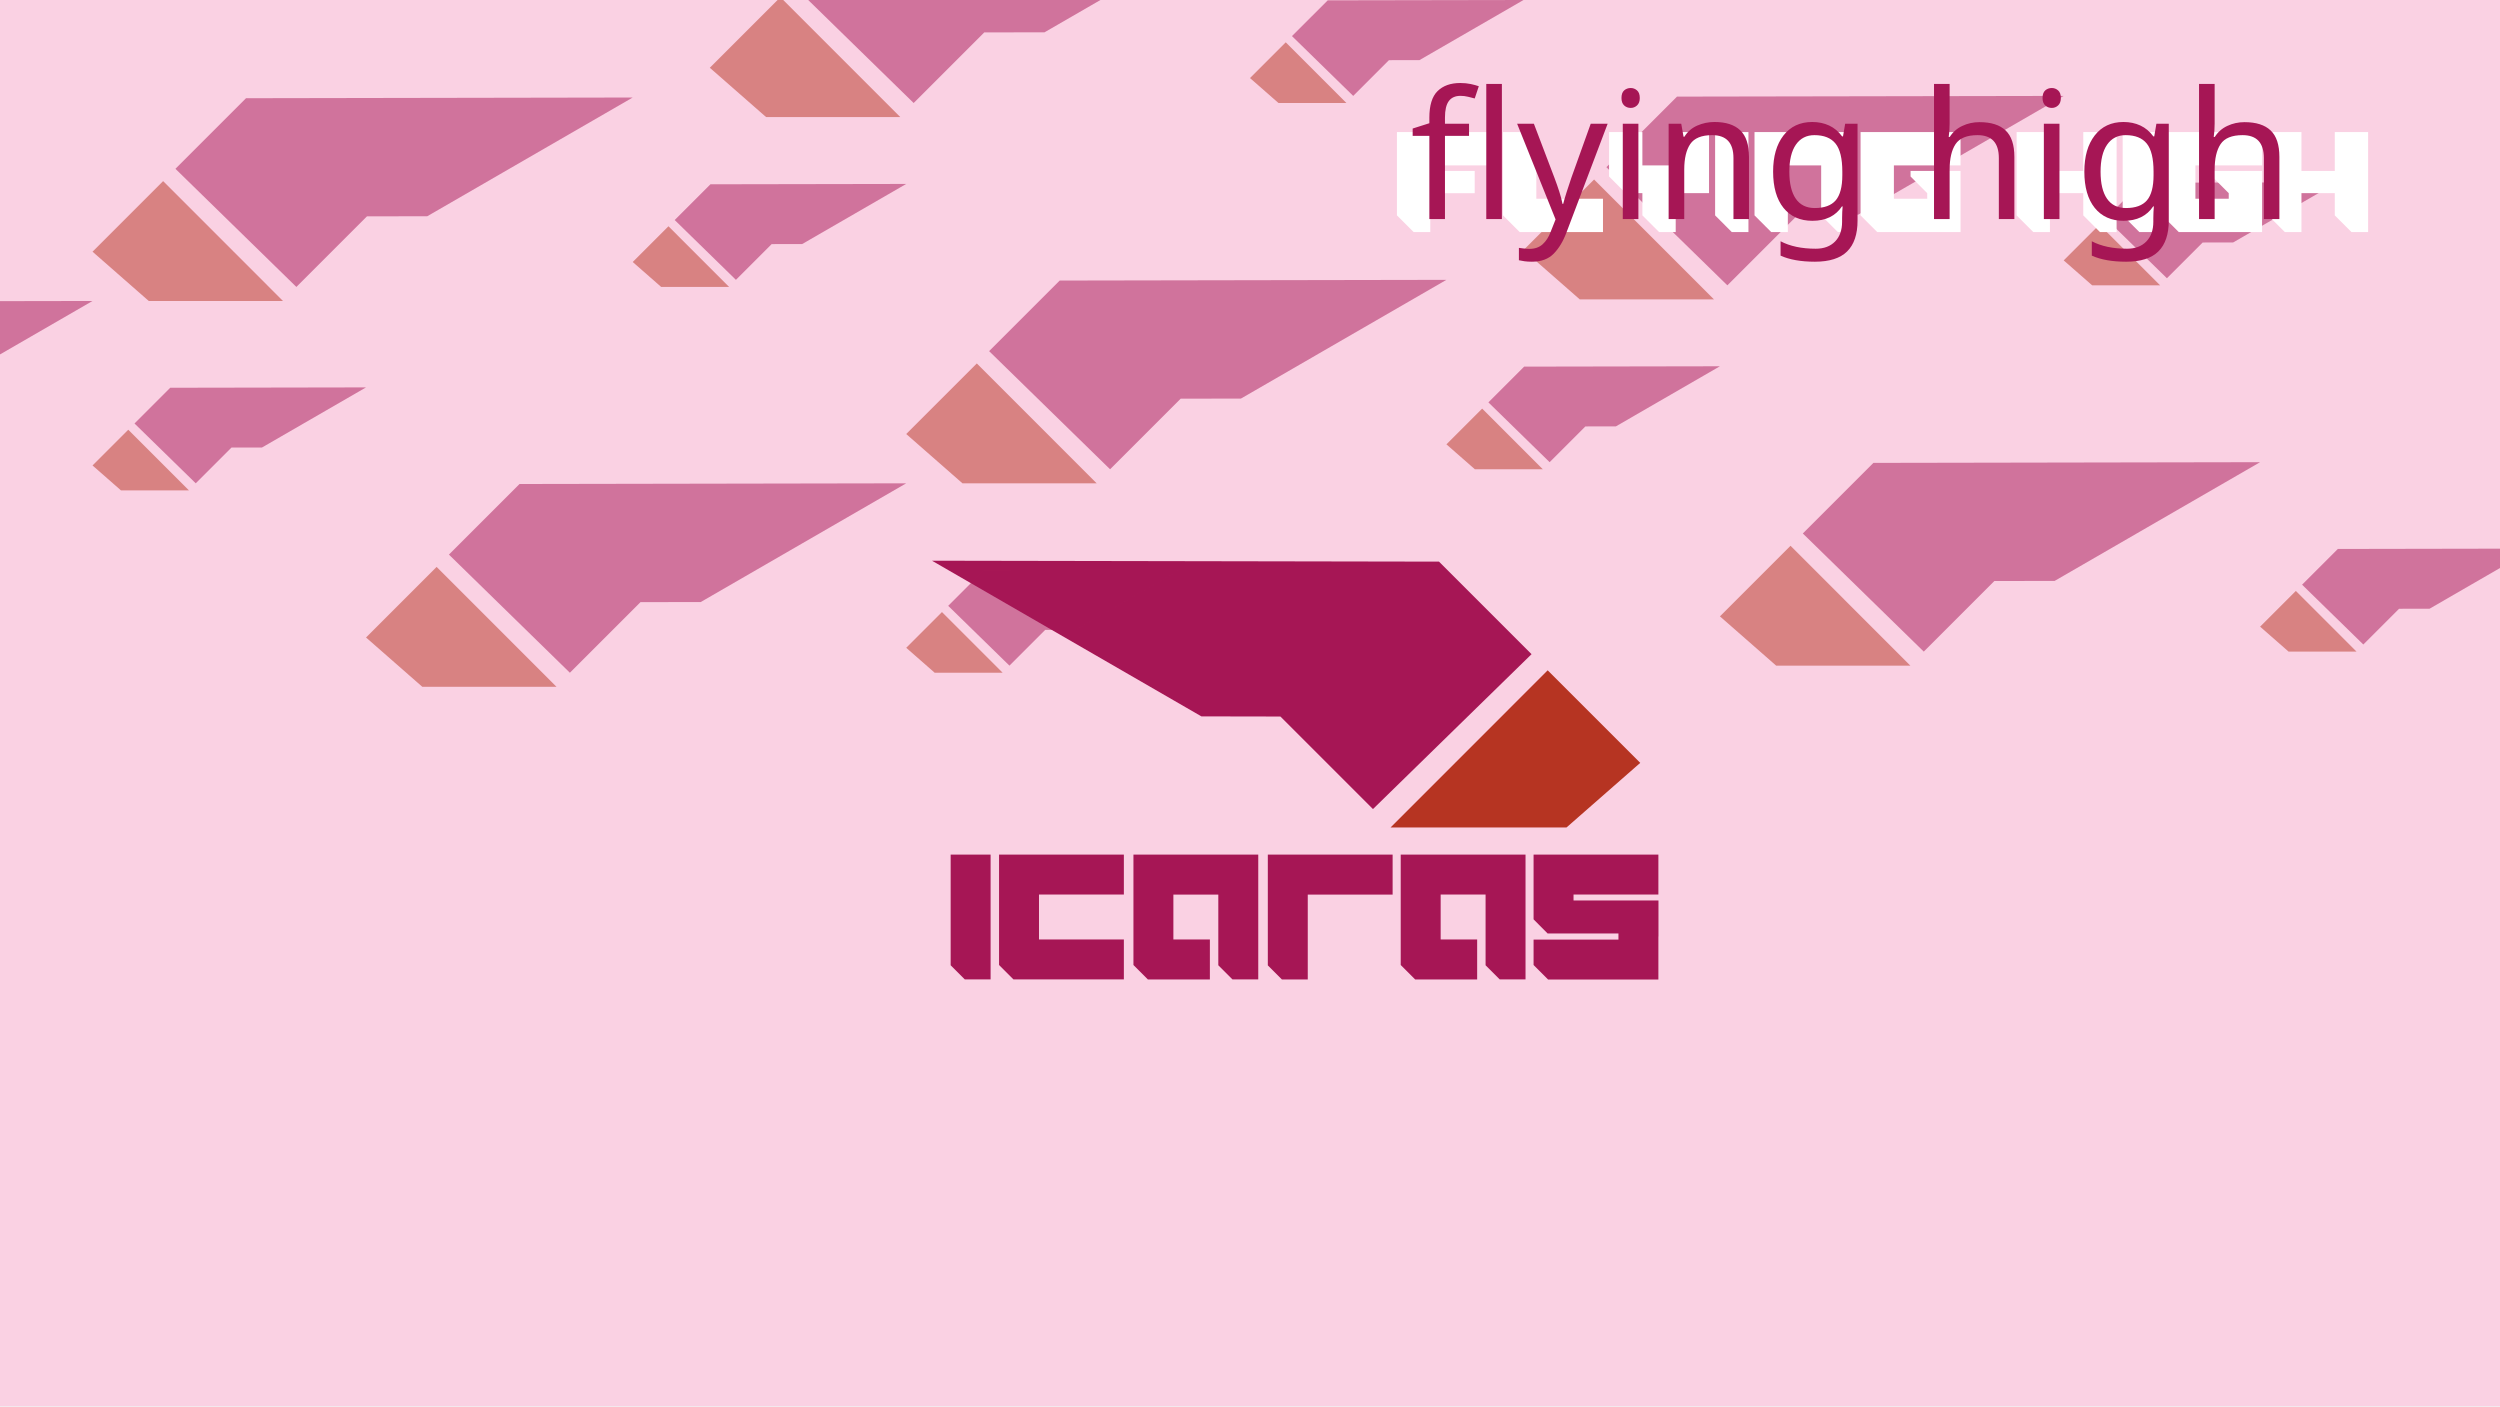
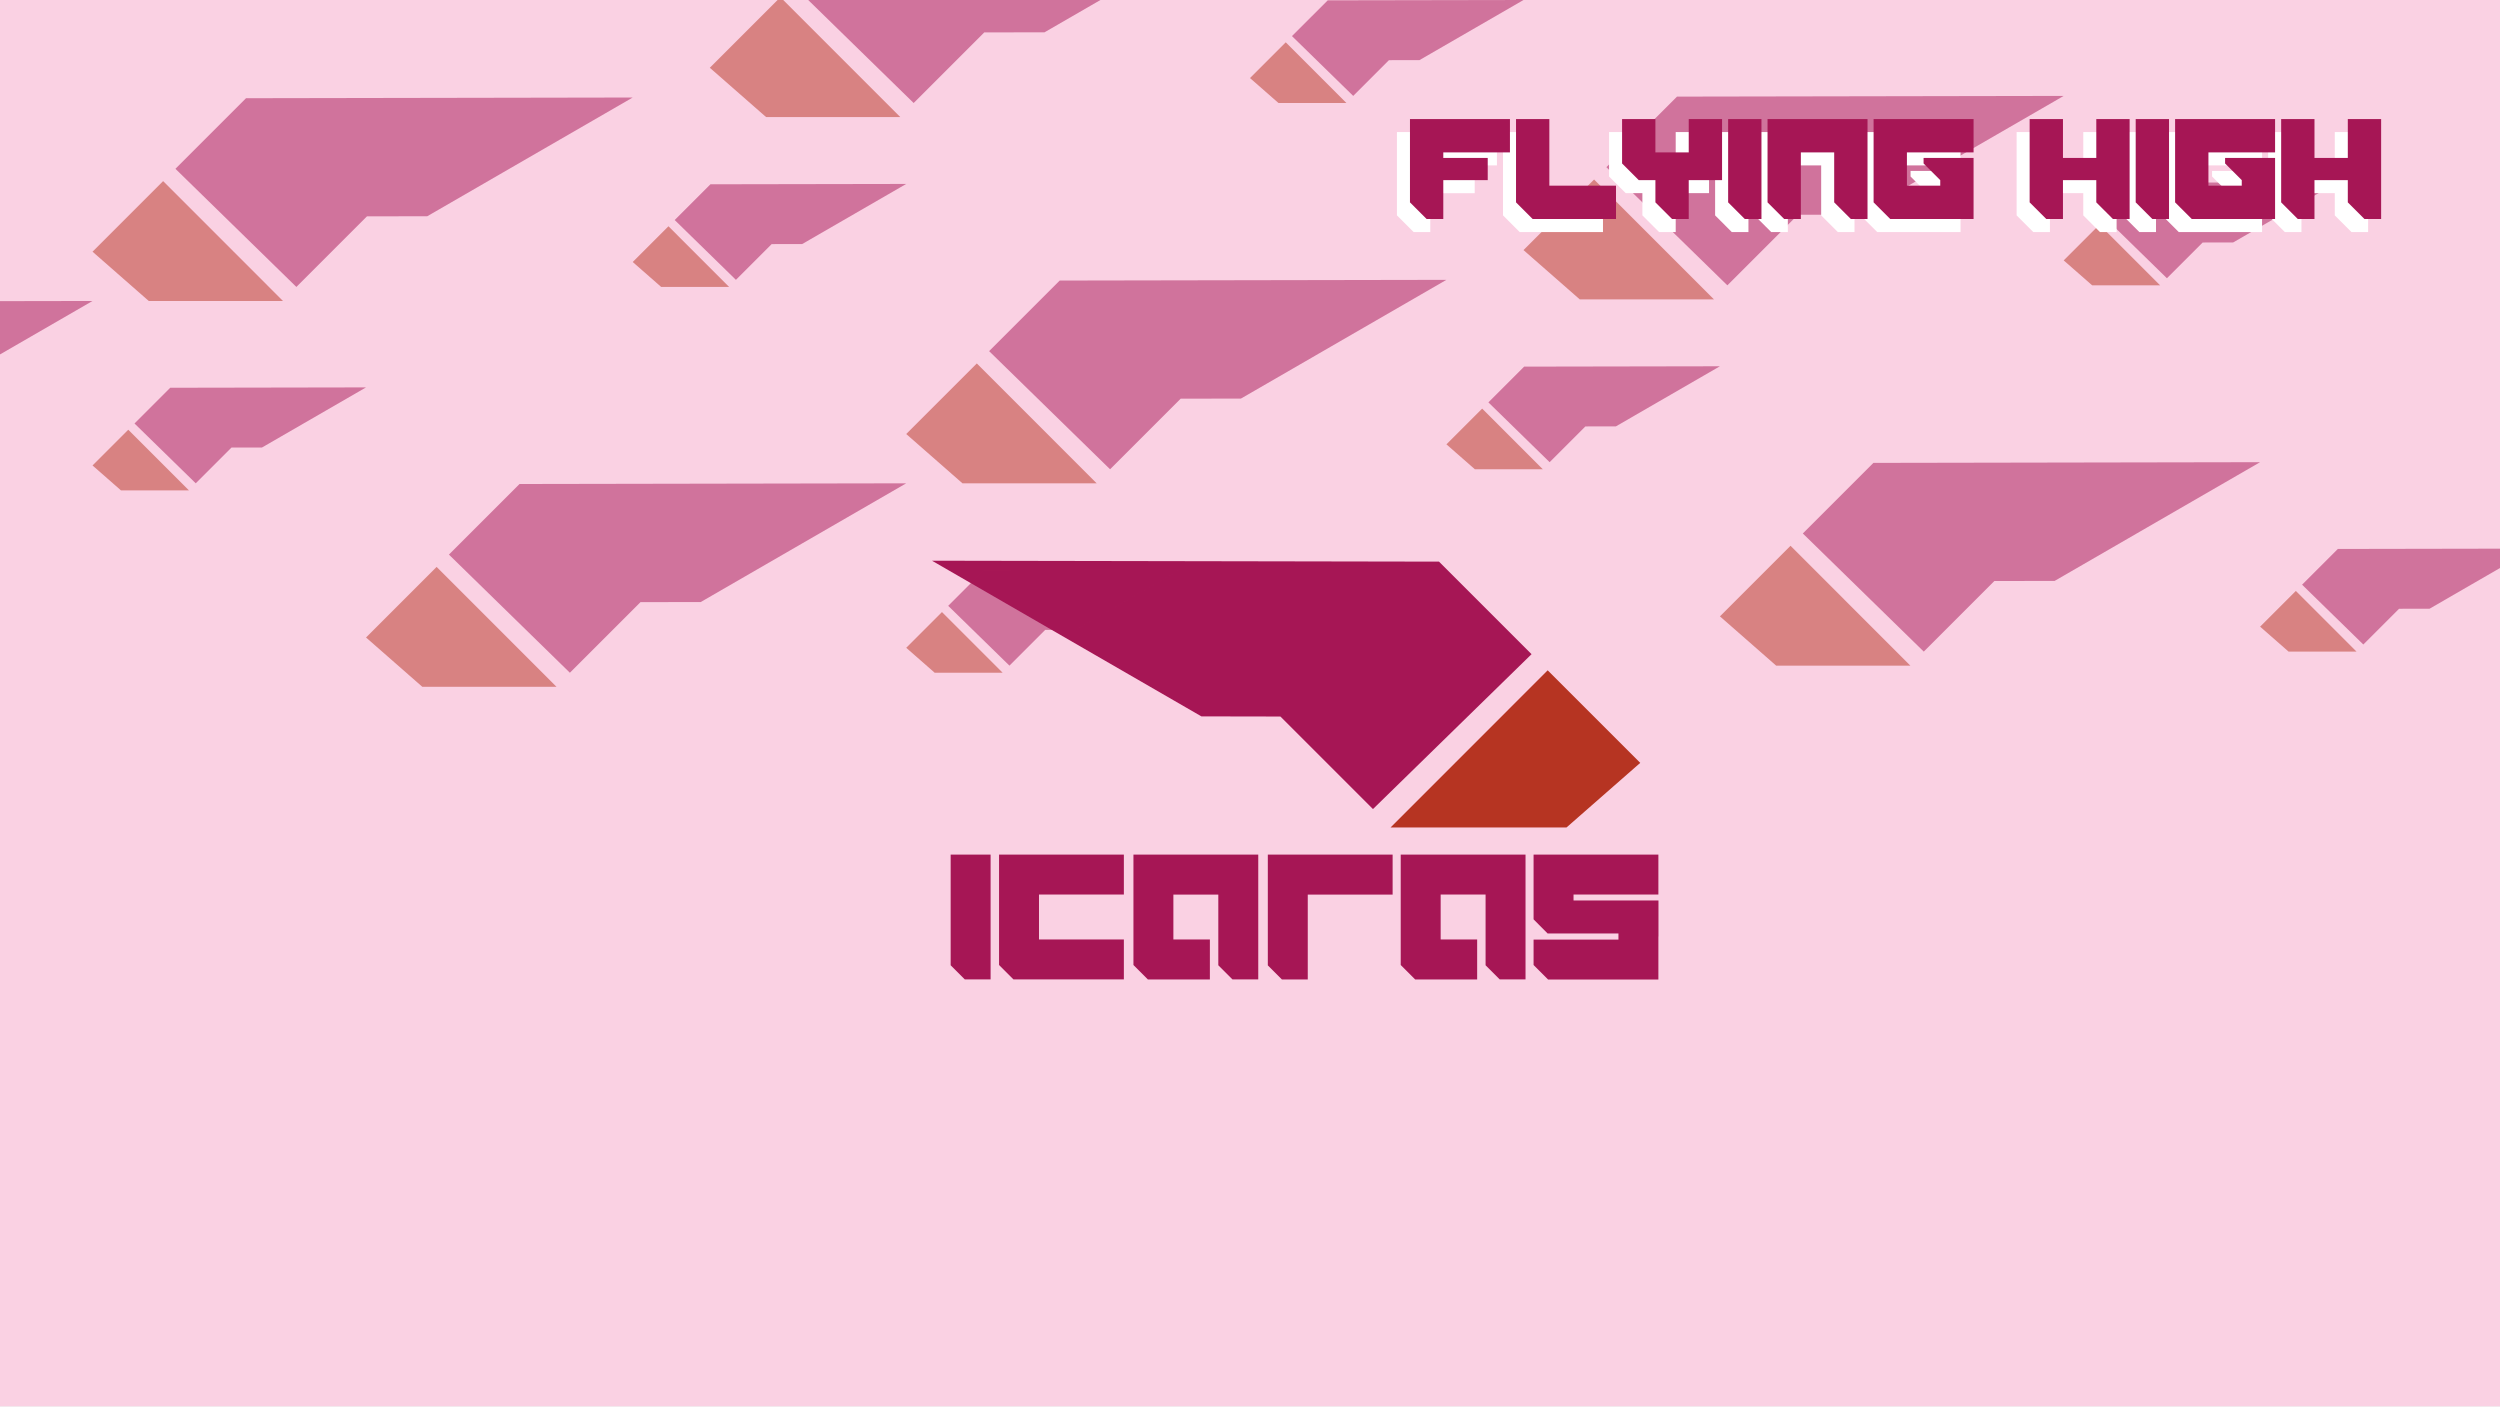
<svg xmlns="http://www.w3.org/2000/svg" width="1920" height="1080" viewBox="0 0 508 285.75" version="1.1" id="svg989">
  <defs id="defs983" />
  <g id="layer1" transform="translate(0,-11.24997)">
    <rect style="opacity:1;fill:#fad1e3;fill-opacity:1;stroke:none;stroke-width:3.448;stroke-linecap:butt;stroke-linejoin:round;stroke-miterlimit:4;stroke-dasharray:none;stroke-opacity:1;paint-order:markers stroke fill" id="rect825" width="508" height="285.75" x="0" y="11.25" />
    <g id="g919" transform="matrix(0.8567861,0,0,0.8567861,12.9973,61.20186)" style="stroke-width:1.167">
      <path d="m 213.642,173.976 h 6.124 v -29.59 h -9.473 v 26.242 l 3.349,3.348" style="fill:#a61655;fill-opacity:1;fill-rule:nonzero;stroke:none;stroke-width:0.041" id="path925" />
      <path d="m 251.372,153.859 v -9.474 h -29.601 v 26.178 l 3.421,3.422 h 26.18 v -9.472 h -20.128 v -10.654 h 20.128" style="fill:#a61655;fill-opacity:1;fill-rule:nonzero;stroke:none;stroke-width:0.041" id="path927" />
      <path d="m 253.643,144.386 v 26.178 l 3.421,3.422 h 14.707 v -9.472 h -8.655 v -10.654 h 10.655 v 16.768 l 3.35,3.347 h 6.124 v -29.588 h -29.601" style="fill:#a61655;fill-opacity:1;fill-rule:nonzero;stroke:none;stroke-width:0.041" id="path929" />
      <path d="m 317.032,144.386 v 26.178 l 3.421,3.422 h 14.707 v -9.472 h -8.656 V 153.859 H 337.159 v 16.768 l 3.349,3.347 h 6.125 v -29.588 h -29.601" style="fill:#a61655;fill-opacity:1;fill-rule:nonzero;stroke:none;stroke-width:0.041" id="path931" />
      <path d="m 285.513,144.386 v 26.265 l 3.333,3.335 h 6.14 v -20.126 h 20.127 v -9.474 h -29.6" style="fill:#a61655;fill-opacity:1;fill-rule:nonzero;stroke:none;stroke-width:0.041" id="path933" />
      <path d="m 351.866,163.082 h 16.804 v 1.462 h -20.129 v 6.021 l 3.451,3.451 h 26.15 v -10.228 h 0.02 v -8.537 h -20.145 v -1.392 h 20.125 v -9.474 h -29.601 v 15.35 l 3.325,3.347" style="fill:#a61655;fill-opacity:1;fill-rule:nonzero;stroke:none;stroke-width:0.041" id="path935" />
    </g>
    <path id="path937" style="fill:#a61655;fill-opacity:1;fill-rule:nonzero;stroke:none;stroke-width:0.035" d="m 311.211,144.179 -18.807,-18.806 -103.024,-0.187 54.743,31.632 16.056,0.03 18.807,18.807 32.224,-31.476" />
    <path id="path939" style="fill:#b63422;fill-opacity:1;fill-rule:nonzero;stroke:none;stroke-width:0.035" d="m 318.314,179.392 14.983,-13.129 -18.807,-18.806 -31.932,31.936 h 35.756" />
    <g id="g4662" transform="matrix(0.6534836,0,0,0.6534836,18.80058,10.99404)" style="opacity:0.5;stroke-width:1.53">
      <path id="path4640" style="fill:#a61655;fill-opacity:1;fill-rule:nonzero;stroke:none;stroke-width:0.054" d="M 25.777,52.881 47.728,30.932 167.972,30.714 104.078,67.633 85.339,67.668 63.388,89.618 25.777,52.881" />
      <path id="path4642" style="fill:#b63422;fill-opacity:1;fill-rule:nonzero;stroke:none;stroke-width:0.054" d="M 17.487,93.98 1.1926476e-6,78.656 21.951,56.706 59.22,93.98 H 17.487" />
    </g>
    <g style="opacity:0.5;stroke-width:3.022" transform="matrix(0.3308648,0,0,0.3308648,128.5676,38.46354)" id="g4668">
      <path d="M 25.777,52.881 47.728,30.932 167.972,30.714 104.078,67.633 85.339,67.668 63.388,89.618 25.777,52.881" style="fill:#a61655;fill-opacity:1;fill-rule:nonzero;stroke:none;stroke-width:0.107" id="path4664" />
      <path d="M 17.487,93.98 1.1926476e-6,78.656 21.951,56.706 59.22,93.98 H 17.487" style="fill:#b63422;fill-opacity:1;fill-rule:nonzero;stroke:none;stroke-width:0.107" id="path4666" />
    </g>
    <g style="opacity:0.5;stroke-width:1.53" transform="matrix(0.6534836,0,0,0.6534836,184.1436,48.04397)" id="g4680">
      <path d="M 25.777,52.881 47.728,30.932 167.972,30.714 104.078,67.633 85.339,67.668 63.388,89.618 25.777,52.881" style="fill:#a61655;fill-opacity:1;fill-rule:nonzero;stroke:none;stroke-width:0.054" id="path4676" />
      <path d="M 17.487,93.98 1.1926476e-6,78.656 21.951,56.706 59.22,93.98 H 17.487" style="fill:#b63422;fill-opacity:1;fill-rule:nonzero;stroke:none;stroke-width:0.054" id="path4678" />
    </g>
    <g id="g4686" transform="matrix(0.3308648,0,0,0.3308648,293.9106,75.51348)" style="opacity:0.5;stroke-width:3.022">
      <path id="path4682" style="fill:#a61655;fill-opacity:1;fill-rule:nonzero;stroke:none;stroke-width:0.107" d="M 25.777,52.881 47.728,30.932 167.972,30.714 104.078,67.633 85.339,67.668 63.388,89.618 25.777,52.881" />
      <path id="path4684" style="fill:#b63422;fill-opacity:1;fill-rule:nonzero;stroke:none;stroke-width:0.107" d="M 17.487,93.98 1.1926476e-6,78.656 21.951,56.706 59.22,93.98 H 17.487" />
    </g>
    <path style="opacity:0.5;fill:#a61655;fill-opacity:1;fill-rule:nonzero;stroke:none;stroke-width:0.133" d="M 71.057,231.15 0,231.279 v 40.928 z" transform="matrix(0.2645833,0,0,0.2645833,0,11.24997)" id="path4688" />
    <g style="opacity:0.5;stroke-width:3.022" transform="matrix(0.3308648,0,0,0.3308648,18.80059,79.80666)" id="g4698">
      <path d="M 25.777,52.881 47.728,30.932 167.972,30.714 104.078,67.633 85.339,67.668 63.388,89.618 25.777,52.881" style="fill:#a61655;fill-opacity:1;fill-rule:nonzero;stroke:none;stroke-width:0.107" id="path4694" />
      <path d="M 17.487,93.98 1.1926476e-6,78.656 21.951,56.706 59.22,93.98 H 17.487" style="fill:#b63422;fill-opacity:1;fill-rule:nonzero;stroke:none;stroke-width:0.107" id="path4696" />
    </g>
    <g style="opacity:0.5;stroke-width:1.53" transform="matrix(0.6534836,0,0,0.6534836,74.37663,89.3871)" id="g4704">
      <path d="M 25.777,52.881 47.728,30.932 167.972,30.714 104.078,67.633 85.339,67.668 63.388,89.618 25.777,52.881" style="fill:#a61655;fill-opacity:1;fill-rule:nonzero;stroke:none;stroke-width:0.054" id="path4700" />
      <path d="M 17.487,93.98 1.1926476e-6,78.656 21.951,56.706 59.22,93.98 H 17.487" style="fill:#b63422;fill-opacity:1;fill-rule:nonzero;stroke:none;stroke-width:0.054" id="path4702" />
    </g>
    <g id="g4710" transform="matrix(0.3308648,0,0,0.3308648,184.1436,116.8566)" style="opacity:0.5;stroke-width:3.022">
      <path id="path4706" style="fill:#a61655;fill-opacity:1;fill-rule:nonzero;stroke:none;stroke-width:0.107" d="M 25.777,52.881 47.728,30.932 167.972,30.714 104.078,67.633 85.339,67.668 63.388,89.618 25.777,52.881" />
      <path id="path4708" style="fill:#b63422;fill-opacity:1;fill-rule:nonzero;stroke:none;stroke-width:0.107" d="M 17.487,93.98 1.1926476e-6,78.656 21.951,56.706 59.22,93.98 H 17.487" />
    </g>
    <path style="opacity:0.5;fill:#a61655;fill-opacity:1;fill-rule:nonzero;stroke:none;stroke-width:0.133" d="m 620.695,0 80.996,79.115 54.217,-54.215 46.283,-0.086 L 845.137,0 Z" transform="matrix(0.2645833,0,0,0.2645833,0,11.24997)" id="path4712" />
    <path style="opacity:0.5;fill:#b63422;fill-opacity:1;fill-rule:nonzero;stroke:none;stroke-width:0.133" d="m 597.176,0 -52.043,52.039 43.191,37.848 H 691.398 L 601.523,0 Z" transform="matrix(0.2645833,0,0,0.2645833,0,11.24997)" id="path4714" />
    <g style="opacity:0.5;stroke-width:3.022" transform="matrix(0.3308648,0,0,0.3308648,254,1.08777)" id="g4722">
      <path d="M 25.777,52.881 47.728,30.932 167.972,30.714 104.078,67.633 85.339,67.668 63.388,89.618 25.777,52.881" style="fill:#a61655;fill-opacity:1;fill-rule:nonzero;stroke:none;stroke-width:0.107" id="path4718" />
      <path d="M 17.487,93.98 1.1926476e-6,78.656 21.951,56.706 59.22,93.98 H 17.487" style="fill:#b63422;fill-opacity:1;fill-rule:nonzero;stroke:none;stroke-width:0.107" id="path4720" />
    </g>
    <g style="opacity:0.5;stroke-width:1.53" transform="matrix(0.6534836,0,0,0.6534836,349.4866,85.09391)" id="g4728">
      <path d="M 25.777,52.881 47.728,30.932 167.972,30.714 104.078,67.633 85.339,67.668 63.388,89.618 25.777,52.881" style="fill:#a61655;fill-opacity:1;fill-rule:nonzero;stroke:none;stroke-width:0.054" id="path4724" />
      <path d="M 17.487,93.98 1.1926476e-6,78.656 21.951,56.706 59.22,93.98 H 17.487" style="fill:#b63422;fill-opacity:1;fill-rule:nonzero;stroke:none;stroke-width:0.054" id="path4726" />
    </g>
    <path style="opacity:0.5;fill:#a61655;fill-opacity:1;fill-rule:nonzero;stroke:none;stroke-width:0.133" d="m 1920,421.371 -124.555,0.227 -27.449,27.447 47.033,45.941 27.449,-27.449 23.434,-0.045 L 1920,436.238 Z" transform="matrix(0.2645833,0,0,0.2645833,0,11.24997)" id="path4730" />
    <path d="m 465.039,143.658 -5.786,-5.07 7.263,-7.262 12.331,12.333 h -13.808" style="opacity:0.5;fill:#b63422;fill-opacity:1;fill-rule:nonzero;stroke:none;stroke-width:0.035" id="path4732" />
    <g id="g4740" transform="matrix(0.6534836,0,0,0.6534836,309.576,10.6682)" style="opacity:0.5;stroke-width:1.53">
      <path id="path4736" style="fill:#a61655;fill-opacity:1;fill-rule:nonzero;stroke:none;stroke-width:0.054" d="M 25.777,52.881 47.728,30.932 167.972,30.714 104.078,67.633 85.339,67.668 63.388,89.618 25.777,52.881" />
      <path id="path4738" style="fill:#b63422;fill-opacity:1;fill-rule:nonzero;stroke:none;stroke-width:0.054" d="M 17.487,93.98 1.1926476e-6,78.656 21.951,56.706 59.22,93.98 H 17.487" />
    </g>
    <g style="opacity:0.5;stroke-width:3.022" transform="matrix(0.3308648,0,0,0.3308648,419.343,38.13771)" id="g4746">
      <path d="M 25.777,52.881 47.728,30.932 167.972,30.714 104.078,67.633 85.339,67.668 63.388,89.618 25.777,52.881" style="fill:#a61655;fill-opacity:1;fill-rule:nonzero;stroke:none;stroke-width:0.107" id="path4742" />
      <path d="M 17.487,93.98 1.1926476e-6,78.656 21.951,56.706 59.22,93.98 H 17.487" style="fill:#b63422;fill-opacity:1;fill-rule:nonzero;stroke:none;stroke-width:0.107" id="path4744" />
    </g>
    <g aria-label="flying high" style="font-style:normal;font-variant:normal;font-weight:normal;font-stretch:normal;font-size:36.118px;line-height:1.25;font-family:Icaras;-inkscape-font-specification:'Icaras, Normal';font-variant-ligatures:normal;font-variant-caps:normal;font-variant-numeric:normal;font-feature-settings:normal;text-align:start;letter-spacing:0px;word-spacing:0px;writing-mode:lr-tb;text-anchor:start;fill:#ffffff;fill-opacity:1;stroke:none;stroke-width:0.265" id="text4752" transform="translate(-2.645833,2.645833)">
      <path d="m 289.892,55.757 -1.129,-1.129 -1.129,-1.129 -1.129,-1.129 V 35.44 h 20.316 v 6.772 h -13.544 v 1.129 h 9.029 v 4.515 h -9.029 v 7.901 z" style="font-style:normal;font-variant:normal;font-weight:normal;font-stretch:normal;font-size:36.118px;font-family:Icaras;-inkscape-font-specification:'Icaras, Normal';font-variant-ligatures:normal;font-variant-caps:normal;font-variant-numeric:normal;font-feature-settings:normal;text-align:start;writing-mode:lr-tb;text-anchor:start;fill:#ffffff;fill-opacity:1;stroke-width:0.265" id="path4756" />
      <path d="m 311.443,55.757 -1.129,-1.129 -1.129,-1.129 -1.129,-1.129 V 35.44 h 6.772 v 13.544 h 13.544 v 6.772 z" style="font-style:normal;font-variant:normal;font-weight:normal;font-stretch:normal;font-size:36.118px;font-family:Icaras;-inkscape-font-specification:'Icaras, Normal';font-variant-ligatures:normal;font-variant-caps:normal;font-variant-numeric:normal;font-feature-settings:normal;text-align:start;writing-mode:lr-tb;text-anchor:start;fill:#ffffff;fill-opacity:1;stroke-width:0.265" id="path4758" />
      <path d="m 339.766,55.757 -1.129,-1.129 -1.129,-1.129 -1.129,-1.129 v -4.515 h -3.386 l -1.129,-1.129 -1.129,-1.129 -1.129,-1.129 v -9.029 h 6.772 v 6.772 h 6.772 V 35.44 h 6.772 v 12.415 h -6.772 v 7.901 z" style="font-style:normal;font-variant:normal;font-weight:normal;font-stretch:normal;font-size:36.118px;font-family:Icaras;-inkscape-font-specification:'Icaras, Normal';font-variant-ligatures:normal;font-variant-caps:normal;font-variant-numeric:normal;font-feature-settings:normal;text-align:start;writing-mode:lr-tb;text-anchor:start;fill:#ffffff;fill-opacity:1;stroke-width:0.265" id="path4760" />
      <path d="m 354.544,55.757 -1.129,-1.129 -1.129,-1.129 -1.129,-1.129 V 35.44 h 6.772 v 20.316 z" style="font-style:normal;font-variant:normal;font-weight:normal;font-stretch:normal;font-size:36.118px;font-family:Icaras;-inkscape-font-specification:'Icaras, Normal';font-variant-ligatures:normal;font-variant-caps:normal;font-variant-numeric:normal;font-feature-settings:normal;text-align:start;writing-mode:lr-tb;text-anchor:start;fill:#ffffff;fill-opacity:1;stroke-width:0.265" id="path4762" />
      <path d="m 362.551,55.757 -1.129,-1.129 -1.129,-1.129 -1.129,-1.129 V 35.44 h 20.316 v 20.316 h -3.386 l -1.129,-1.129 -1.129,-1.129 -1.129,-1.129 V 42.213 h -6.772 v 13.544 z" style="font-style:normal;font-variant:normal;font-weight:normal;font-stretch:normal;font-size:36.118px;font-family:Icaras;-inkscape-font-specification:'Icaras, Normal';font-variant-ligatures:normal;font-variant-caps:normal;font-variant-numeric:normal;font-feature-settings:normal;text-align:start;writing-mode:lr-tb;text-anchor:start;fill:#ffffff;fill-opacity:1;stroke-width:0.265" id="path4764" />
      <path d="m 384.101,55.757 -1.129,-1.129 -1.129,-1.129 -1.129,-1.129 V 35.44 h 20.316 v 6.772 h -13.544 v 6.772 h 6.772 v -1.129 l -1.129,-1.129 -1.129,-1.129 -1.129,-1.129 v -1.129 h 10.158 v 12.415 z" style="font-style:normal;font-variant:normal;font-weight:normal;font-stretch:normal;font-size:36.118px;font-family:Icaras;-inkscape-font-specification:'Icaras, Normal';font-variant-ligatures:normal;font-variant-caps:normal;font-variant-numeric:normal;font-feature-settings:normal;text-align:start;writing-mode:lr-tb;text-anchor:start;fill:#ffffff;fill-opacity:1;stroke-width:0.265" id="path4766" />
      <path d="m 415.81,55.757 -1.129,-1.129 -1.129,-1.129 -1.129,-1.129 V 35.44 h 6.772 v 7.901 h 6.772 V 35.44 h 6.772 v 20.316 h -3.386 l -1.129,-1.129 -1.129,-1.129 -1.129,-1.129 v -4.515 h -6.772 v 7.901 z" style="font-style:normal;font-variant:normal;font-weight:normal;font-stretch:normal;font-size:36.118px;font-family:Icaras;-inkscape-font-specification:'Icaras, Normal';font-variant-ligatures:normal;font-variant-caps:normal;font-variant-numeric:normal;font-feature-settings:normal;text-align:start;writing-mode:lr-tb;text-anchor:start;fill:#ffffff;fill-opacity:1;stroke-width:0.265" id="path4768" />
      <path d="m 437.361,55.757 -1.129,-1.129 -1.129,-1.129 -1.129,-1.129 V 35.44 h 6.772 v 20.316 z" style="font-style:normal;font-variant:normal;font-weight:normal;font-stretch:normal;font-size:36.118px;font-family:Icaras;-inkscape-font-specification:'Icaras, Normal';font-variant-ligatures:normal;font-variant-caps:normal;font-variant-numeric:normal;font-feature-settings:normal;text-align:start;writing-mode:lr-tb;text-anchor:start;fill:#ffffff;fill-opacity:1;stroke-width:0.265" id="path4770" />
      <path d="m 445.368,55.757 -1.129,-1.129 -1.129,-1.129 -1.129,-1.129 V 35.44 h 20.316 v 6.772 h -13.544 v 6.772 h 6.772 v -1.129 l -1.129,-1.129 -1.129,-1.129 -1.129,-1.129 v -1.129 h 10.158 v 12.415 z" style="font-style:normal;font-variant:normal;font-weight:normal;font-stretch:normal;font-size:36.118px;font-family:Icaras;-inkscape-font-specification:'Icaras, Normal';font-variant-ligatures:normal;font-variant-caps:normal;font-variant-numeric:normal;font-feature-settings:normal;text-align:start;writing-mode:lr-tb;text-anchor:start;fill:#ffffff;fill-opacity:1;stroke-width:0.265" id="path4772" />
      <path d="m 466.918,55.757 -1.129,-1.129 -1.129,-1.129 -1.129,-1.129 V 35.44 h 6.772 v 7.901 h 6.772 V 35.44 h 6.772 v 20.316 h -3.386 l -1.129,-1.129 -1.129,-1.129 -1.129,-1.129 v -4.515 h -6.772 v 7.901 z" style="font-style:normal;font-variant:normal;font-weight:normal;font-stretch:normal;font-size:36.118px;font-family:Icaras;-inkscape-font-specification:'Icaras, Normal';font-variant-ligatures:normal;font-variant-caps:normal;font-variant-numeric:normal;font-feature-settings:normal;text-align:start;writing-mode:lr-tb;text-anchor:start;fill:#ffffff;fill-opacity:1;stroke-width:0.265" id="path4774" />
    </g>
-     <text xml:space="preserve" style="font-style:normal;font-variant:normal;font-weight:normal;font-stretch:normal;font-size:36.118px;line-height:1.25;font-family:Icaras;-inkscape-font-specification:'Icaras, Normal';font-variant-ligatures:normal;font-variant-caps:normal;font-variant-numeric:normal;font-feature-settings:normal;text-align:start;letter-spacing:0px;word-spacing:0px;writing-mode:lr-tb;text-anchor:start;fill:#a61655;fill-opacity:1;stroke:none;stroke-width:0.265" x="286.506" y="55.757" id="text4626">
-       <tspan id="tspan4624" x="286.506" y="55.757" style="font-style:normal;font-variant:normal;font-weight:normal;font-stretch:normal;font-size:36.118px;font-family:Icaras;-inkscape-font-specification:'Icaras, Normal';font-variant-ligatures:normal;font-variant-caps:normal;font-variant-numeric:normal;font-feature-settings:normal;text-align:start;writing-mode:lr-tb;text-anchor:start;fill:#a61655;fill-opacity:1;stroke-width:0.265">flying high</tspan>
-     </text>
+     <g aria-label="flying high" style="font-style:normal;font-variant:normal;font-weight:normal;font-stretch:normal;font-size:36.118px;line-height:1.25;font-family:Icaras;-inkscape-font-specification:'Icaras, Normal';font-variant-ligatures:normal;font-variant-caps:normal;font-variant-numeric:normal;font-feature-settings:normal;text-align:start;letter-spacing:0px;word-spacing:0px;writing-mode:lr-tb;text-anchor:start;fill:#a61655;fill-opacity:1;stroke:none;stroke-width:0.265" id="text4626">
+       <path d="m 289.892,55.757 -1.129,-1.129 -1.129,-1.129 -1.129,-1.129 V 35.44 h 20.316 v 6.772 h -13.544 v 1.129 h 9.029 v 4.515 h -9.029 v 7.901 z" style="font-style:normal;font-variant:normal;font-weight:normal;font-stretch:normal;font-size:36.118px;font-family:Icaras;-inkscape-font-specification:'Icaras, Normal';font-variant-ligatures:normal;font-variant-caps:normal;font-variant-numeric:normal;font-feature-settings:normal;text-align:start;writing-mode:lr-tb;text-anchor:start;fill:#a61655;fill-opacity:1;stroke-width:0.265" id="path873" />
+       <path d="m 311.443,55.757 -1.129,-1.129 -1.129,-1.129 -1.129,-1.129 V 35.44 h 6.772 v 13.544 h 13.544 v 6.772 z" style="font-style:normal;font-variant:normal;font-weight:normal;font-stretch:normal;font-size:36.118px;font-family:Icaras;-inkscape-font-specification:'Icaras, Normal';font-variant-ligatures:normal;font-variant-caps:normal;font-variant-numeric:normal;font-feature-settings:normal;text-align:start;writing-mode:lr-tb;text-anchor:start;fill:#a61655;fill-opacity:1;stroke-width:0.265" id="path875" />
+       <path d="m 339.766,55.757 -1.129,-1.129 -1.129,-1.129 -1.129,-1.129 v -4.515 h -3.386 l -1.129,-1.129 -1.129,-1.129 -1.129,-1.129 v -9.029 h 6.772 v 6.772 h 6.772 V 35.44 h 6.772 v 12.415 h -6.772 v 7.901 z" style="font-style:normal;font-variant:normal;font-weight:normal;font-stretch:normal;font-size:36.118px;font-family:Icaras;-inkscape-font-specification:'Icaras, Normal';font-variant-ligatures:normal;font-variant-caps:normal;font-variant-numeric:normal;font-feature-settings:normal;text-align:start;writing-mode:lr-tb;text-anchor:start;fill:#a61655;fill-opacity:1;stroke-width:0.265" id="path877" />
+       <path d="m 354.544,55.757 -1.129,-1.129 -1.129,-1.129 -1.129,-1.129 V 35.44 h 6.772 v 20.316 z" style="font-style:normal;font-variant:normal;font-weight:normal;font-stretch:normal;font-size:36.118px;font-family:Icaras;-inkscape-font-specification:'Icaras, Normal';font-variant-ligatures:normal;font-variant-caps:normal;font-variant-numeric:normal;font-feature-settings:normal;text-align:start;writing-mode:lr-tb;text-anchor:start;fill:#a61655;fill-opacity:1;stroke-width:0.265" id="path879" />
+       <path d="m 362.551,55.757 -1.129,-1.129 -1.129,-1.129 -1.129,-1.129 V 35.44 h 20.316 v 20.316 h -3.386 l -1.129,-1.129 -1.129,-1.129 -1.129,-1.129 V 42.213 h -6.772 v 13.544 z" style="font-style:normal;font-variant:normal;font-weight:normal;font-stretch:normal;font-size:36.118px;font-family:Icaras;-inkscape-font-specification:'Icaras, Normal';font-variant-ligatures:normal;font-variant-caps:normal;font-variant-numeric:normal;font-feature-settings:normal;text-align:start;writing-mode:lr-tb;text-anchor:start;fill:#a61655;fill-opacity:1;stroke-width:0.265" id="path881" />
+       <path d="m 384.101,55.757 -1.129,-1.129 -1.129,-1.129 -1.129,-1.129 V 35.44 h 20.316 v 6.772 h -13.544 v 6.772 h 6.772 v -1.129 l -1.129,-1.129 -1.129,-1.129 -1.129,-1.129 v -1.129 h 10.158 v 12.415 z" style="font-style:normal;font-variant:normal;font-weight:normal;font-stretch:normal;font-size:36.118px;font-family:Icaras;-inkscape-font-specification:'Icaras, Normal';font-variant-ligatures:normal;font-variant-caps:normal;font-variant-numeric:normal;font-feature-settings:normal;text-align:start;writing-mode:lr-tb;text-anchor:start;fill:#a61655;fill-opacity:1;stroke-width:0.265" id="path883" />
+       <path d="m 415.81,55.757 -1.129,-1.129 -1.129,-1.129 -1.129,-1.129 V 35.44 h 6.772 v 7.901 h 6.772 V 35.44 h 6.772 v 20.316 h -3.386 l -1.129,-1.129 -1.129,-1.129 -1.129,-1.129 v -4.515 h -6.772 v 7.901 z" style="font-style:normal;font-variant:normal;font-weight:normal;font-stretch:normal;font-size:36.118px;font-family:Icaras;-inkscape-font-specification:'Icaras, Normal';font-variant-ligatures:normal;font-variant-caps:normal;font-variant-numeric:normal;font-feature-settings:normal;text-align:start;writing-mode:lr-tb;text-anchor:start;fill:#a61655;fill-opacity:1;stroke-width:0.265" id="path885" />
+       <path d="m 437.361,55.757 -1.129,-1.129 -1.129,-1.129 -1.129,-1.129 V 35.44 h 6.772 v 20.316 z" style="font-style:normal;font-variant:normal;font-weight:normal;font-stretch:normal;font-size:36.118px;font-family:Icaras;-inkscape-font-specification:'Icaras, Normal';font-variant-ligatures:normal;font-variant-caps:normal;font-variant-numeric:normal;font-feature-settings:normal;text-align:start;writing-mode:lr-tb;text-anchor:start;fill:#a61655;fill-opacity:1;stroke-width:0.265" id="path887" />
+       <path d="m 445.368,55.757 -1.129,-1.129 -1.129,-1.129 -1.129,-1.129 V 35.44 h 20.316 v 6.772 h -13.544 v 6.772 h 6.772 v -1.129 l -1.129,-1.129 -1.129,-1.129 -1.129,-1.129 v -1.129 h 10.158 v 12.415 z" style="font-style:normal;font-variant:normal;font-weight:normal;font-stretch:normal;font-size:36.118px;font-family:Icaras;-inkscape-font-specification:'Icaras, Normal';font-variant-ligatures:normal;font-variant-caps:normal;font-variant-numeric:normal;font-feature-settings:normal;text-align:start;writing-mode:lr-tb;text-anchor:start;fill:#a61655;fill-opacity:1;stroke-width:0.265" id="path889" />
+       <path d="m 466.918,55.757 -1.129,-1.129 -1.129,-1.129 -1.129,-1.129 V 35.44 h 6.772 v 7.901 h 6.772 V 35.44 h 6.772 v 20.316 h -3.386 l -1.129,-1.129 -1.129,-1.129 -1.129,-1.129 v -4.515 h -6.772 v 7.901 z" style="font-style:normal;font-variant:normal;font-weight:normal;font-stretch:normal;font-size:36.118px;font-family:Icaras;-inkscape-font-specification:'Icaras, Normal';font-variant-ligatures:normal;font-variant-caps:normal;font-variant-numeric:normal;font-feature-settings:normal;text-align:start;writing-mode:lr-tb;text-anchor:start;fill:#a61655;fill-opacity:1;stroke-width:0.265" id="path891" />
+     </g>
  </g>
</svg>
